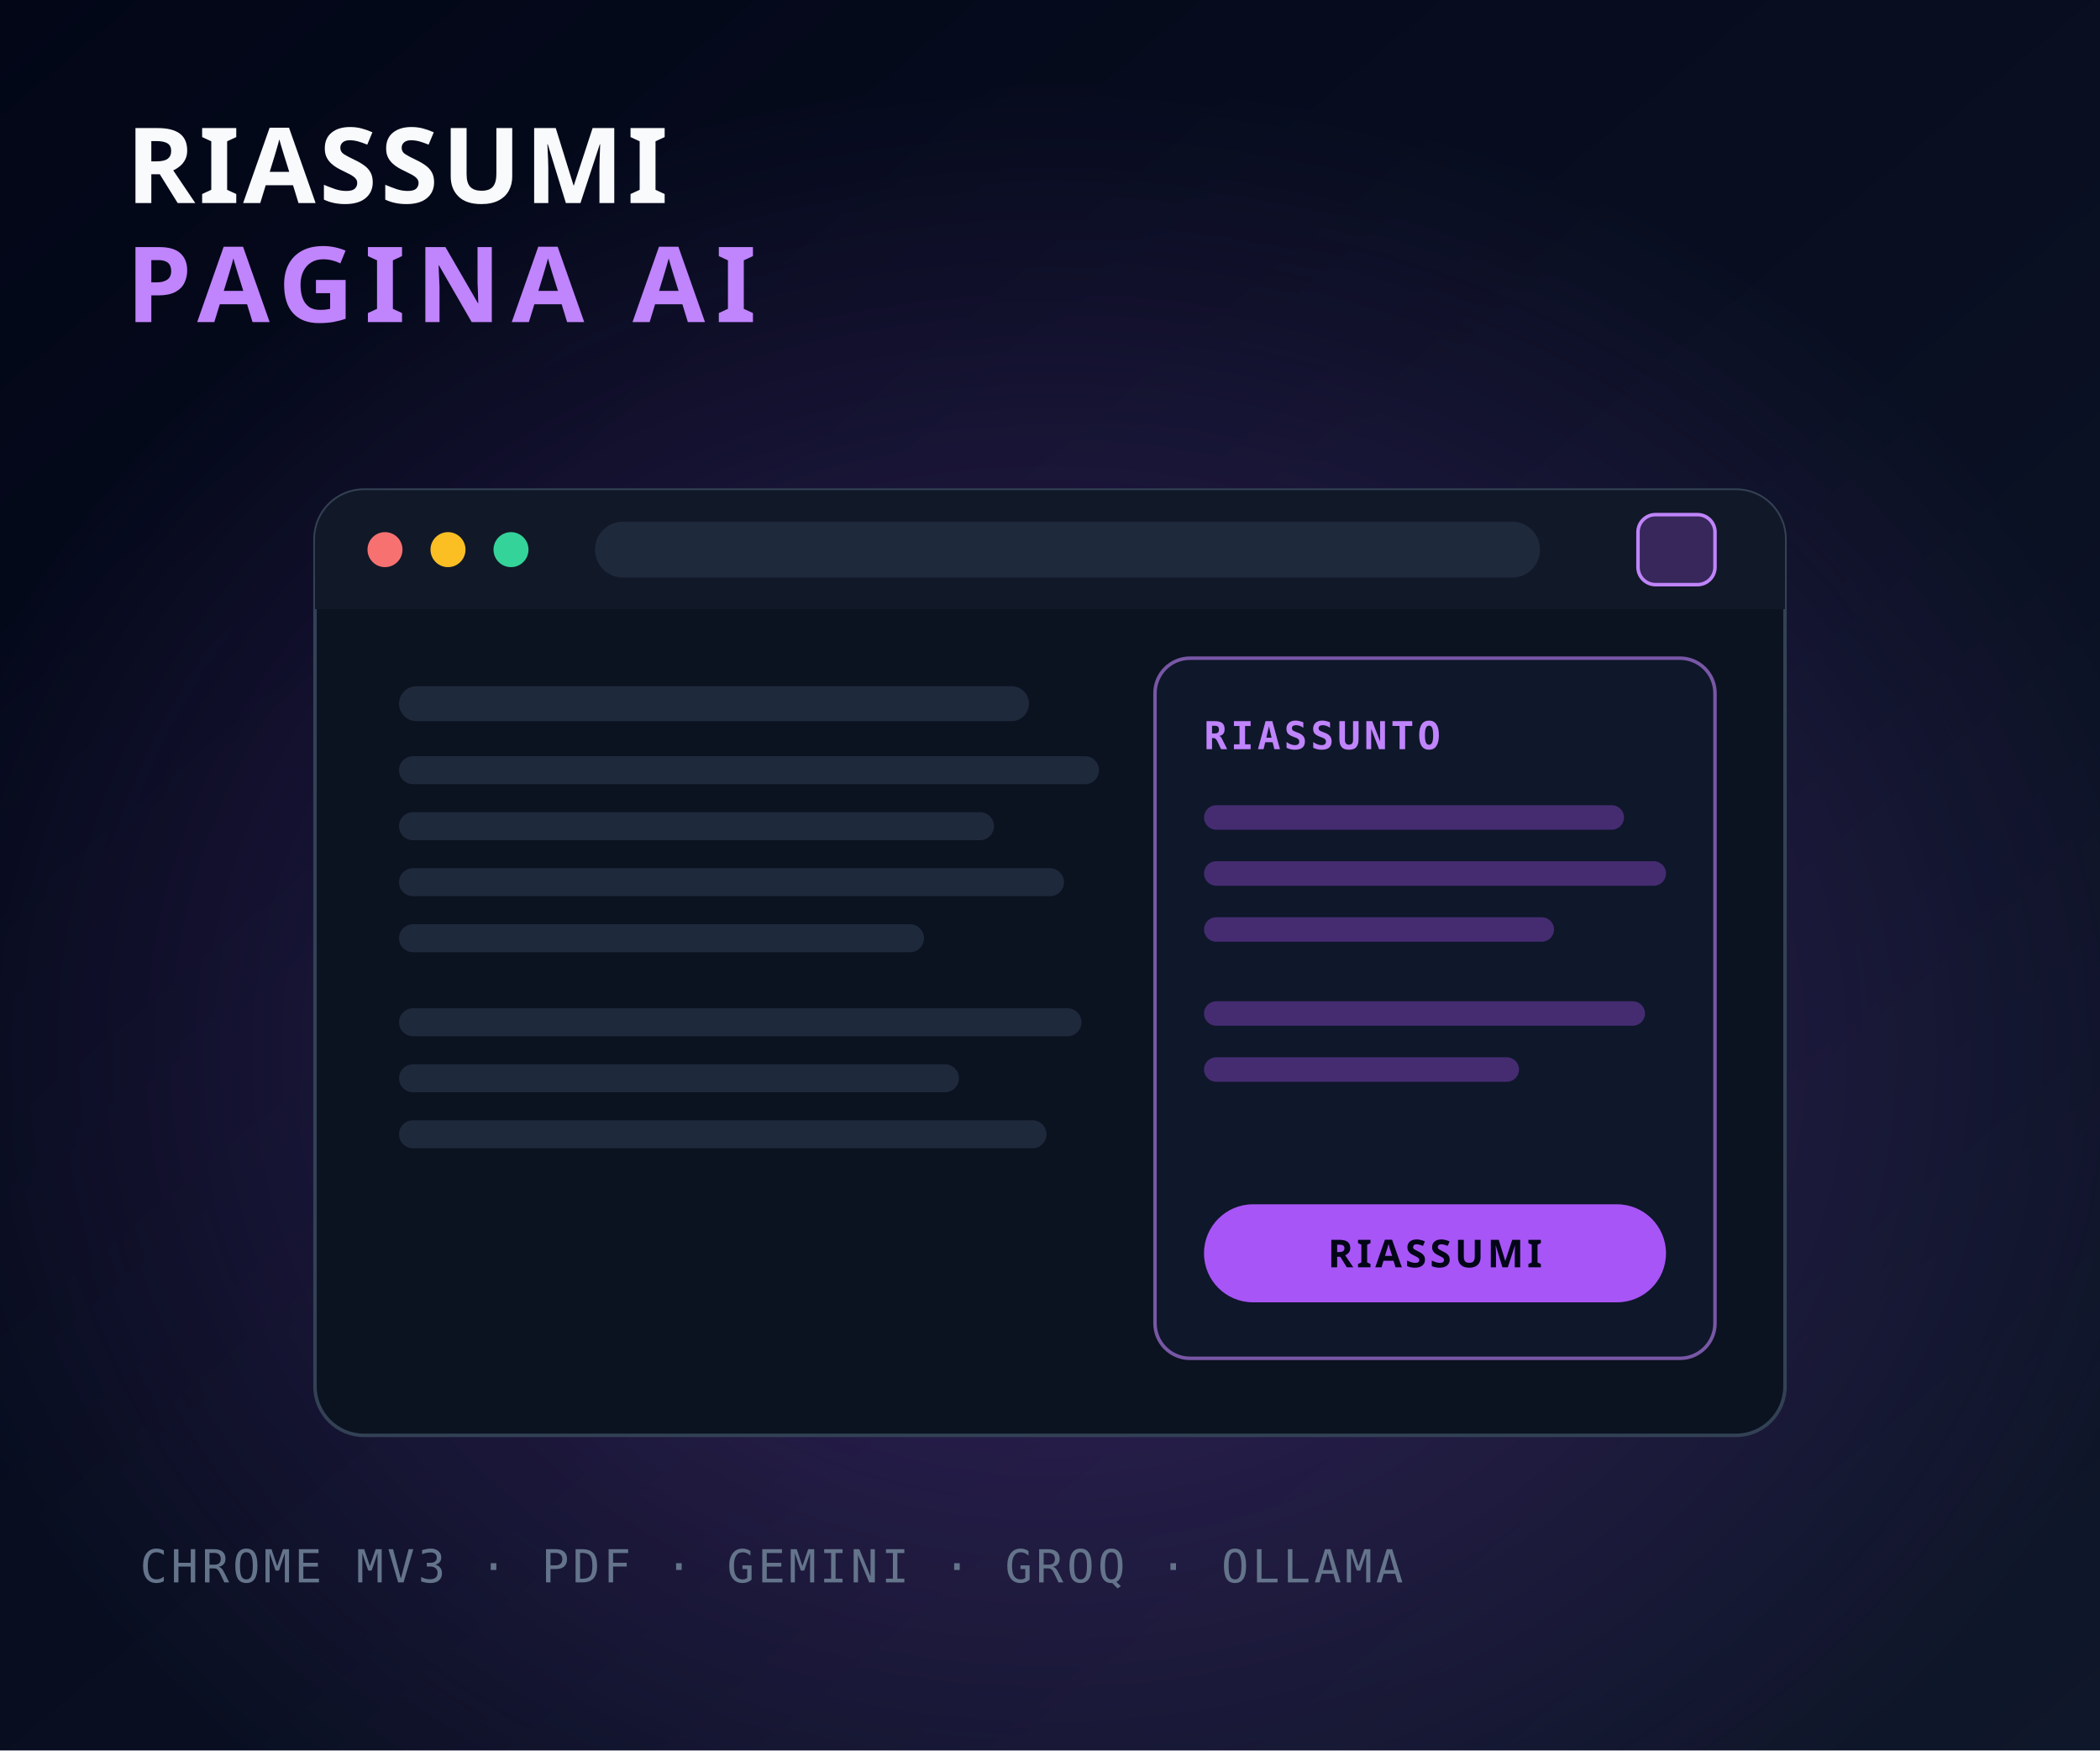
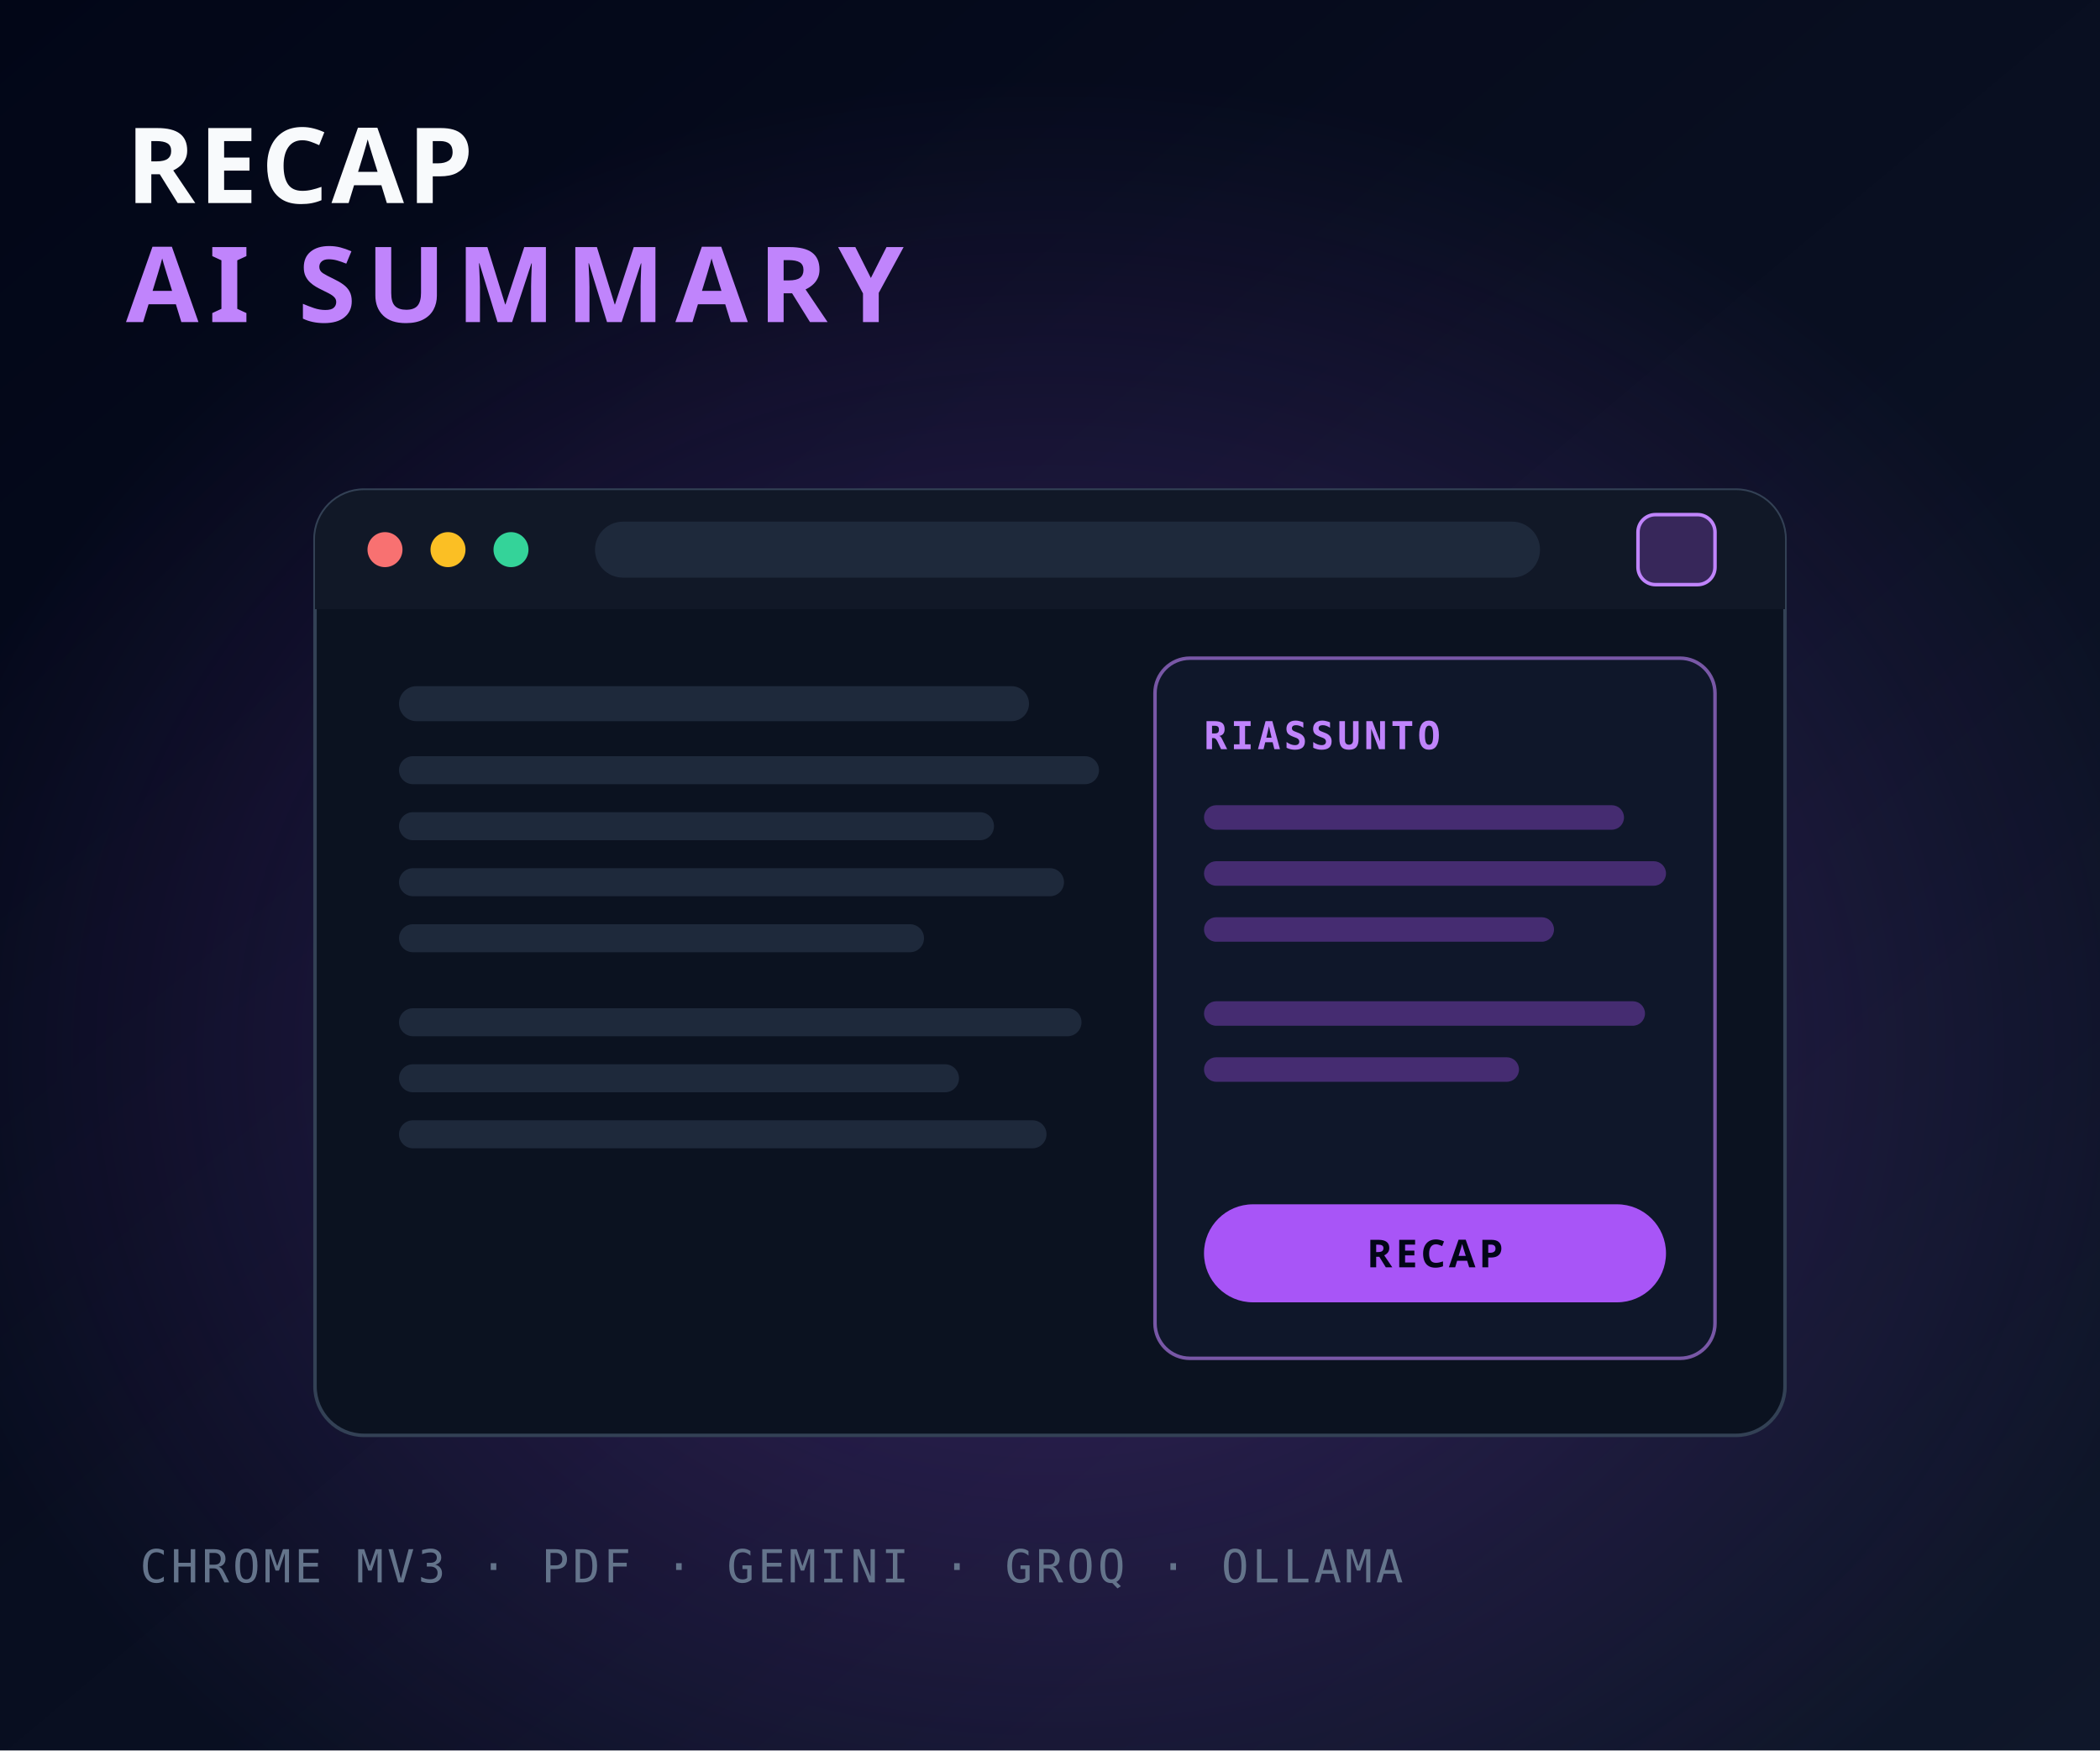
<svg xmlns="http://www.w3.org/2000/svg" viewBox="0 0 600 500" font-family="Segoe UI, system-ui, sans-serif">
  <defs>
    <linearGradient id="bg7" x1="0" y1="0" x2="1" y2="1">
      <stop offset="0" stop-color="#020617" />
      <stop offset="1" stop-color="#0f172a" />
    </linearGradient>
    <radialGradient id="glow7" cx="0.5" cy="0.6" r="0.55">
      <stop offset="0" stop-color="#a855f7" stop-opacity="0.28" />
      <stop offset="1" stop-color="#a855f7" stop-opacity="0" />
    </radialGradient>
  </defs>
  <rect width="600" height="500" fill="url(#bg7)" />
  <rect width="600" height="500" fill="url(#glow7)" />
-   <text x="36" y="58" fill="#f8fafc" font-size="30" font-weight="800" letter-spacing="1">RIASSUMI</text>
-   <text x="36" y="92" fill="#c084fc" font-size="30" font-weight="800" letter-spacing="3">PAGINA AI</text>
+   <text x="36" y="58" fill="#f8fafc" font-size="30" font-weight="800" letter-spacing="1">RECAP</text>
+   <text x="36" y="92" fill="#c084fc" font-size="30" font-weight="800" letter-spacing="3">AI SUMMARY</text>
  <g transform="translate(90,140)">
    <rect width="420" height="270" rx="14" fill="#0b1220" stroke="#334155" />
    <rect width="420" height="34" rx="14" fill="#111827" />
    <rect y="20" width="420" height="14" fill="#111827" />
    <circle cx="20" cy="17" r="5" fill="#f87171" />
    <circle cx="38" cy="17" r="5" fill="#fbbf24" />
    <circle cx="56" cy="17" r="5" fill="#34d399" />
    <rect x="80" y="9" width="270" height="16" rx="8" fill="#1e293b" />
    <rect x="378" y="7" width="22" height="20" rx="5" fill="#a855f7" fill-opacity="0.25" stroke="#c084fc" />
    <g fill="#1e293b">
      <rect x="24" y="56" width="180" height="10" rx="5" />
      <rect x="24" y="76" width="200" height="8" rx="4" />
      <rect x="24" y="92" width="170" height="8" rx="4" />
      <rect x="24" y="108" width="190" height="8" rx="4" />
      <rect x="24" y="124" width="150" height="8" rx="4" />
      <rect x="24" y="148" width="195" height="8" rx="4" />
      <rect x="24" y="164" width="160" height="8" rx="4" />
      <rect x="24" y="180" width="185" height="8" rx="4" />
    </g>
    <g transform="translate(240,48)">
      <rect width="160" height="200" rx="10" fill="#0f172a" stroke="#c084fc" stroke-opacity="0.6" />
      <text x="14" y="26" fill="#c084fc" font-size="11" font-family="monospace" font-weight="700" letter-spacing="1">RIASSUNTO</text>
      <g fill="#a855f7" fill-opacity="0.35">
        <rect x="14" y="42" width="120" height="7" rx="3.5" />
        <rect x="14" y="58" width="132" height="7" rx="3.5" />
        <rect x="14" y="74" width="100" height="7" rx="3.5" />
        <rect x="14" y="98" width="126" height="7" rx="3.5" />
        <rect x="14" y="114" width="90" height="7" rx="3.5" />
      </g>
      <rect x="14" y="156" width="132" height="28" rx="14" fill="#a855f7" />
-       <text x="80" y="174" text-anchor="middle" fill="#020617" font-size="11" font-weight="800" letter-spacing="1">RIASSUMI</text>
+       <text x="80" y="174" text-anchor="middle" fill="#020617" font-size="11" font-weight="800" letter-spacing="1">RECAP</text>
    </g>
  </g>
  <text x="40" y="452" fill="#64748b" font-size="13" font-family="monospace" letter-spacing="1">CHROME MV3 · PDF · GEMINI · GROQ · OLLAMA</text>
</svg>
